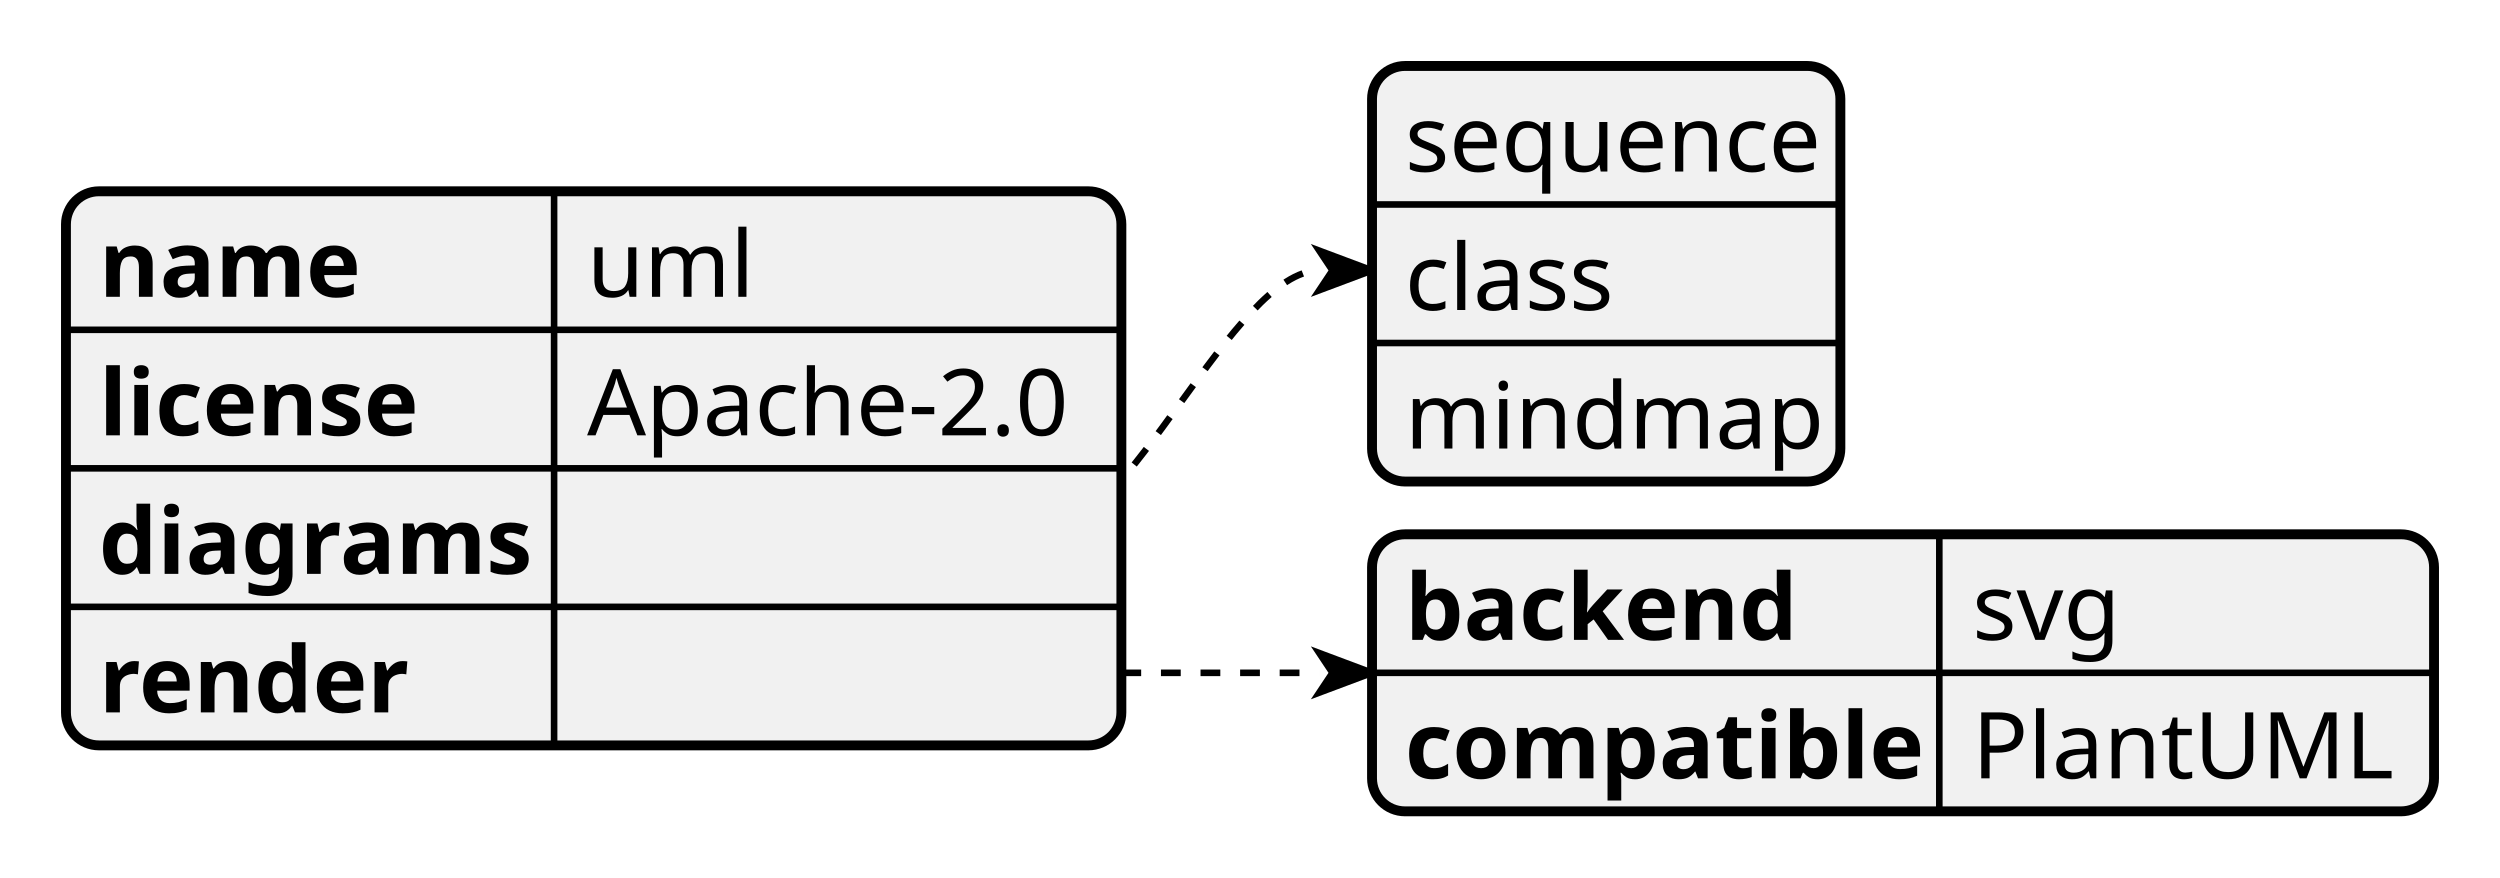
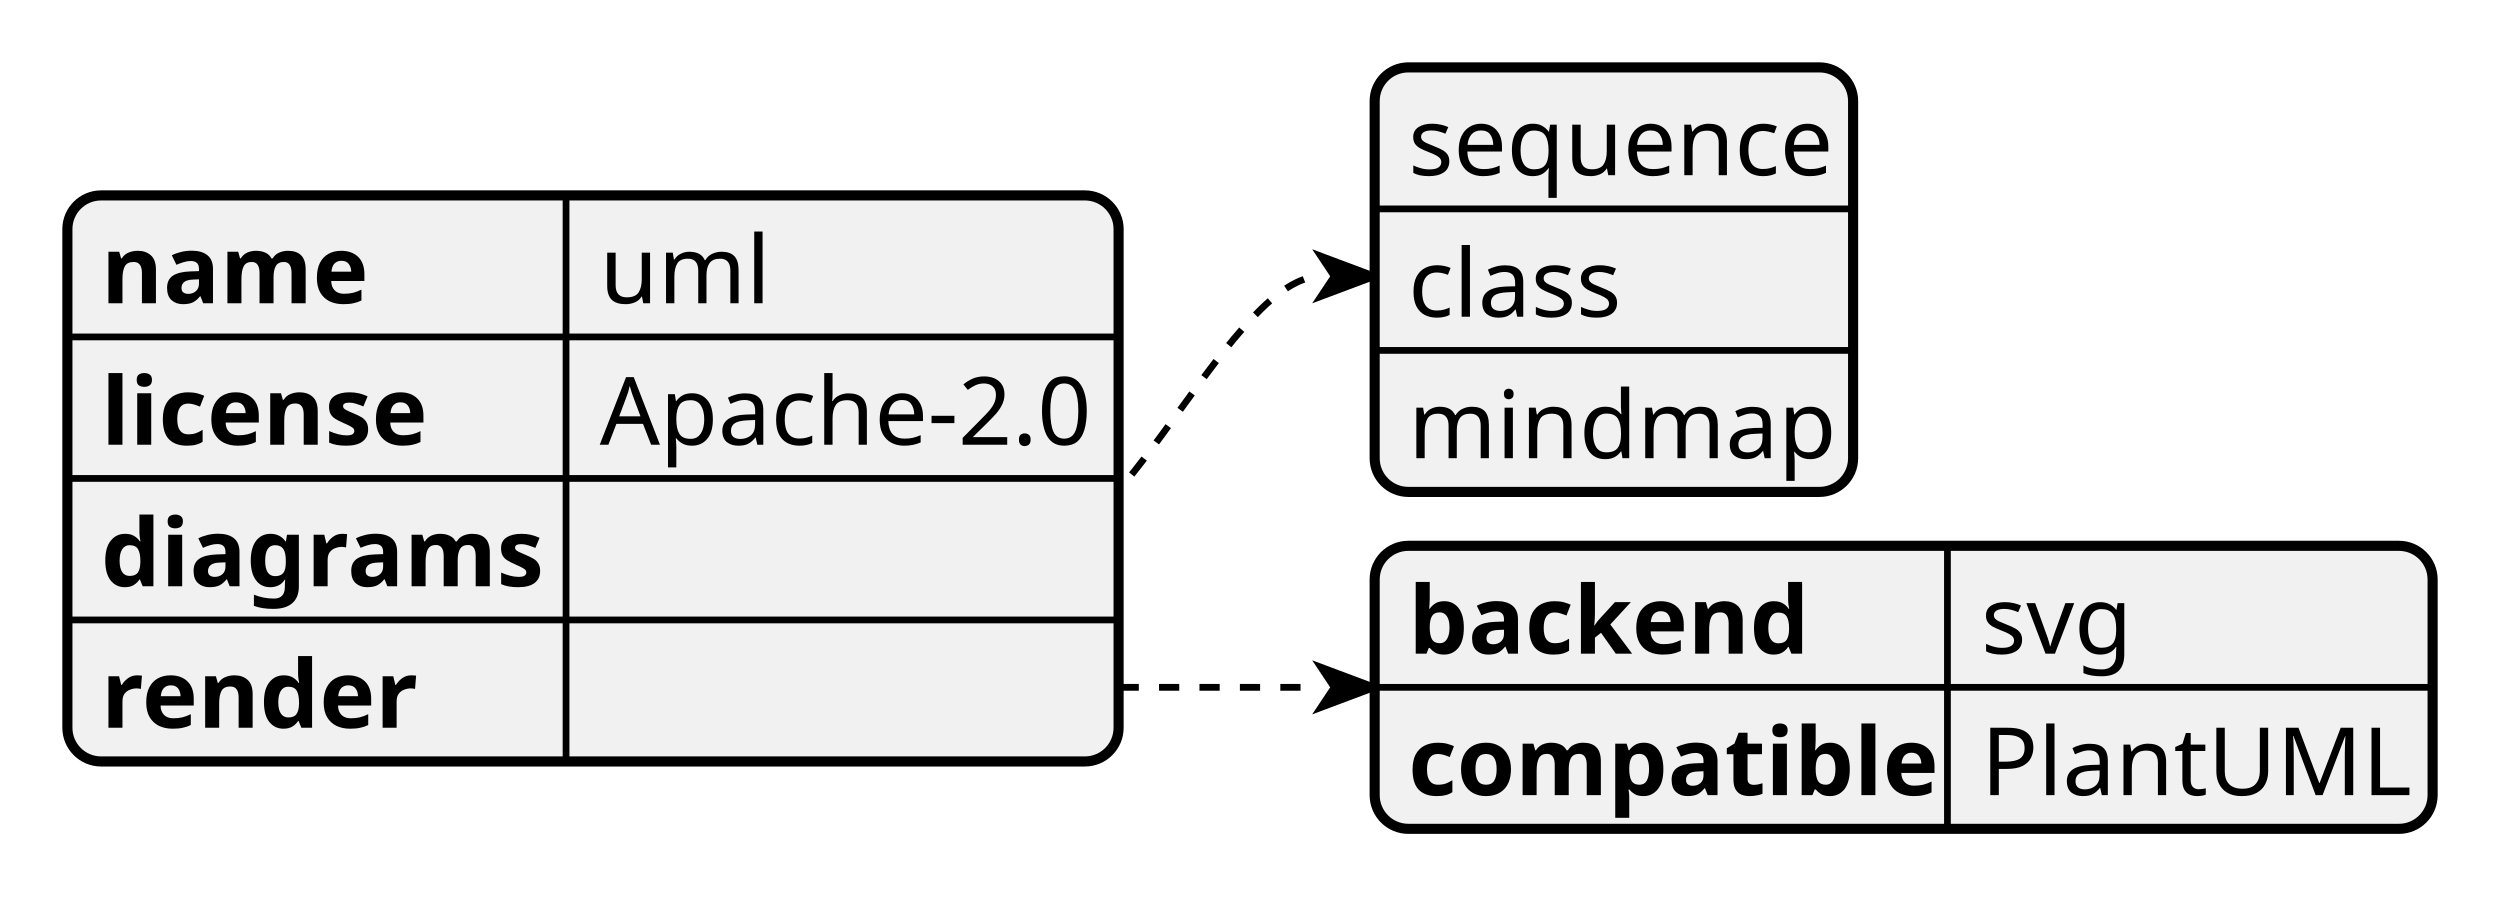
- <svg xmlns="http://www.w3.org/2000/svg" width="379" height="133" viewBox="0 0 379 133" role="img" aria-label="YAML diagram">
+ <svg xmlns="http://www.w3.org/2000/svg" width="371" height="133" viewBox="0 0 371 133" role="img" aria-label="YAML diagram">
  <style>
svg { font-family: sans-serif; font-size: 14px; background: none }
.structured-node rect { fill: #F1F1F1; stroke: #000000; stroke-width: 1.5 }
.structured-node line { stroke: #000000; stroke-width: 1 }
.structured-node text { fill: #000000 }
.structured-key { font-weight: 700 }
.structured-edge { fill: none; stroke: #000000; stroke-width: 1; stroke-dasharray: 3,3 }
.structured-arrow, .structured-spot { fill: #000000; stroke: #000000; stroke-width: 1 }
</style>
-   <path class="structured-edge" d="M 158 81 C 171 81, 187 41, 200 41" />
-   <path class="structured-arrow" d="M 200 44 L 202 41 L 200 38 L 208 41 z" />
-   <circle class="structured-spot" cx="158" cy="81" r="3" />
-   <path class="structured-edge" d="M 158 102 C 171 102, 187 102, 200 102" />
-   <path class="structured-arrow" d="M 200 105 L 202 102 L 200 99 L 208 102 z" />
-   <circle class="structured-spot" cx="158" cy="102" r="3" />
+   <path class="structured-edge" d="M 154 81 C 167 81, 183 41, 196 41" />
+   <path class="structured-arrow" d="M 196 44 L 198 41 L 196 38 L 204 41 z" />
+   <circle class="structured-spot" cx="154" cy="81" r="3" />
+   <path class="structured-edge" d="M 154 102 C 167 102, 183 102, 196 102" />
+   <path class="structured-arrow" d="M 196 105 L 198 102 L 196 99 L 204 102 z" />
+   <circle class="structured-spot" cx="154" cy="102" r="3" />
  <g class="structured-node">
-     <rect x="10" y="29" width="160" height="84" rx="5" ry="5" />
+     <rect x="10" y="29" width="156" height="84" rx="5" ry="5" />
    <text x="15" y="45" class="structured-key">
-       <tspan x="15" dy="0">name</tspan>
+       <tspan x="15" dy="0" textLength="35" lengthAdjust="spacing">name</tspan>
    </text>
    <line x1="84" y1="29" x2="84" y2="50" />
    <text x="89" y="45">
-       <tspan x="89" dy="0">uml</tspan>
+       <tspan x="89" dy="0" textLength="23" lengthAdjust="spacing">uml</tspan>
    </text>
-     <line x1="10" y1="50" x2="170" y2="50" />
+     <line x1="10" y1="50" x2="166" y2="50" />
    <text x="15" y="66" class="structured-key">
-       <tspan x="15" dy="0">license</tspan>
+       <tspan x="15" dy="0" textLength="44" lengthAdjust="spacing">license</tspan>
    </text>
    <line x1="84" y1="50" x2="84" y2="71" />
    <text x="89" y="66">
-       <tspan x="89" dy="0">Apache-2.0</tspan>
+       <tspan x="89" dy="0" textLength="72" lengthAdjust="spacing">Apache-2.0</tspan>
    </text>
-     <line x1="10" y1="71" x2="170" y2="71" />
+     <line x1="10" y1="71" x2="166" y2="71" />
    <text x="15" y="87" class="structured-key">
-       <tspan x="15" dy="0">diagrams</tspan>
+       <tspan x="15" dy="0" textLength="58" lengthAdjust="spacing">diagrams</tspan>
    </text>
    <line x1="84" y1="71" x2="84" y2="92" />
    <text x="89" y="87">   </text>
-     <line x1="10" y1="92" x2="170" y2="92" />
+     <line x1="10" y1="92" x2="166" y2="92" />
    <text x="15" y="108" class="structured-key">
-       <tspan x="15" dy="0">render</tspan>
+       <tspan x="15" dy="0" textLength="41" lengthAdjust="spacing">render</tspan>
    </text>
    <line x1="84" y1="92" x2="84" y2="113" />
    <text x="89" y="108">   </text>
  </g>
  <g class="structured-node">
-     <rect x="208" y="10" width="71" height="63" rx="5" ry="5" />
-     <text x="213" y="26">
-       <tspan x="213" dy="0">sequence</tspan>
+     <rect x="204" y="10" width="71" height="63" rx="5" ry="5" />
+     <text x="209" y="26">
+       <tspan x="209" dy="0" textLength="61" lengthAdjust="spacing">sequence</tspan>
    </text>
-     <line x1="208" y1="31" x2="279" y2="31" />
-     <text x="213" y="47">
-       <tspan x="213" dy="0">class</tspan>
+     <line x1="204" y1="31" x2="275" y2="31" />
+     <text x="209" y="47">
+       <tspan x="209" dy="0" textLength="32" lengthAdjust="spacing">class</tspan>
    </text>
-     <line x1="208" y1="52" x2="279" y2="52" />
-     <text x="213" y="68">
-       <tspan x="213" dy="0">mindmap</tspan>
+     <line x1="204" y1="52" x2="275" y2="52" />
+     <text x="209" y="68">
+       <tspan x="209" dy="0" textLength="58" lengthAdjust="spacing">mindmap</tspan>
    </text>
  </g>
  <g class="structured-node">
-     <rect x="208" y="81" width="161" height="42" rx="5" ry="5" />
-     <text x="213" y="97" class="structured-key">
-       <tspan x="213" dy="0">backend</tspan>
+     <rect x="204" y="81" width="157" height="42" rx="5" ry="5" />
+     <text x="209" y="97" class="structured-key">
+       <tspan x="209" dy="0" textLength="53" lengthAdjust="spacing">backend</tspan>
    </text>
-     <line x1="294" y1="81" x2="294" y2="102" />
-     <text x="299" y="97">
-       <tspan x="299" dy="0">svg</tspan>
+     <line x1="289" y1="81" x2="289" y2="102" />
+     <text x="294" y="97">
+       <tspan x="294" dy="0" textLength="22" lengthAdjust="spacing">svg</tspan>
    </text>
-     <line x1="208" y1="102" x2="369" y2="102" />
-     <text x="213" y="118" class="structured-key">
-       <tspan x="213" dy="0">compatible</tspan>
+     <line x1="204" y1="102" x2="361" y2="102" />
+     <text x="209" y="118" class="structured-key">
+       <tspan x="209" dy="0" textLength="68" lengthAdjust="spacing">compatible</tspan>
    </text>
-     <line x1="294" y1="102" x2="294" y2="123" />
-     <text x="299" y="118">
-       <tspan x="299" dy="0">PlantUML</tspan>
+     <line x1="289" y1="102" x2="289" y2="123" />
+     <text x="294" y="118">
+       <tspan x="294" dy="0" textLength="62" lengthAdjust="spacing">PlantUML</tspan>
    </text>
  </g>
</svg>
